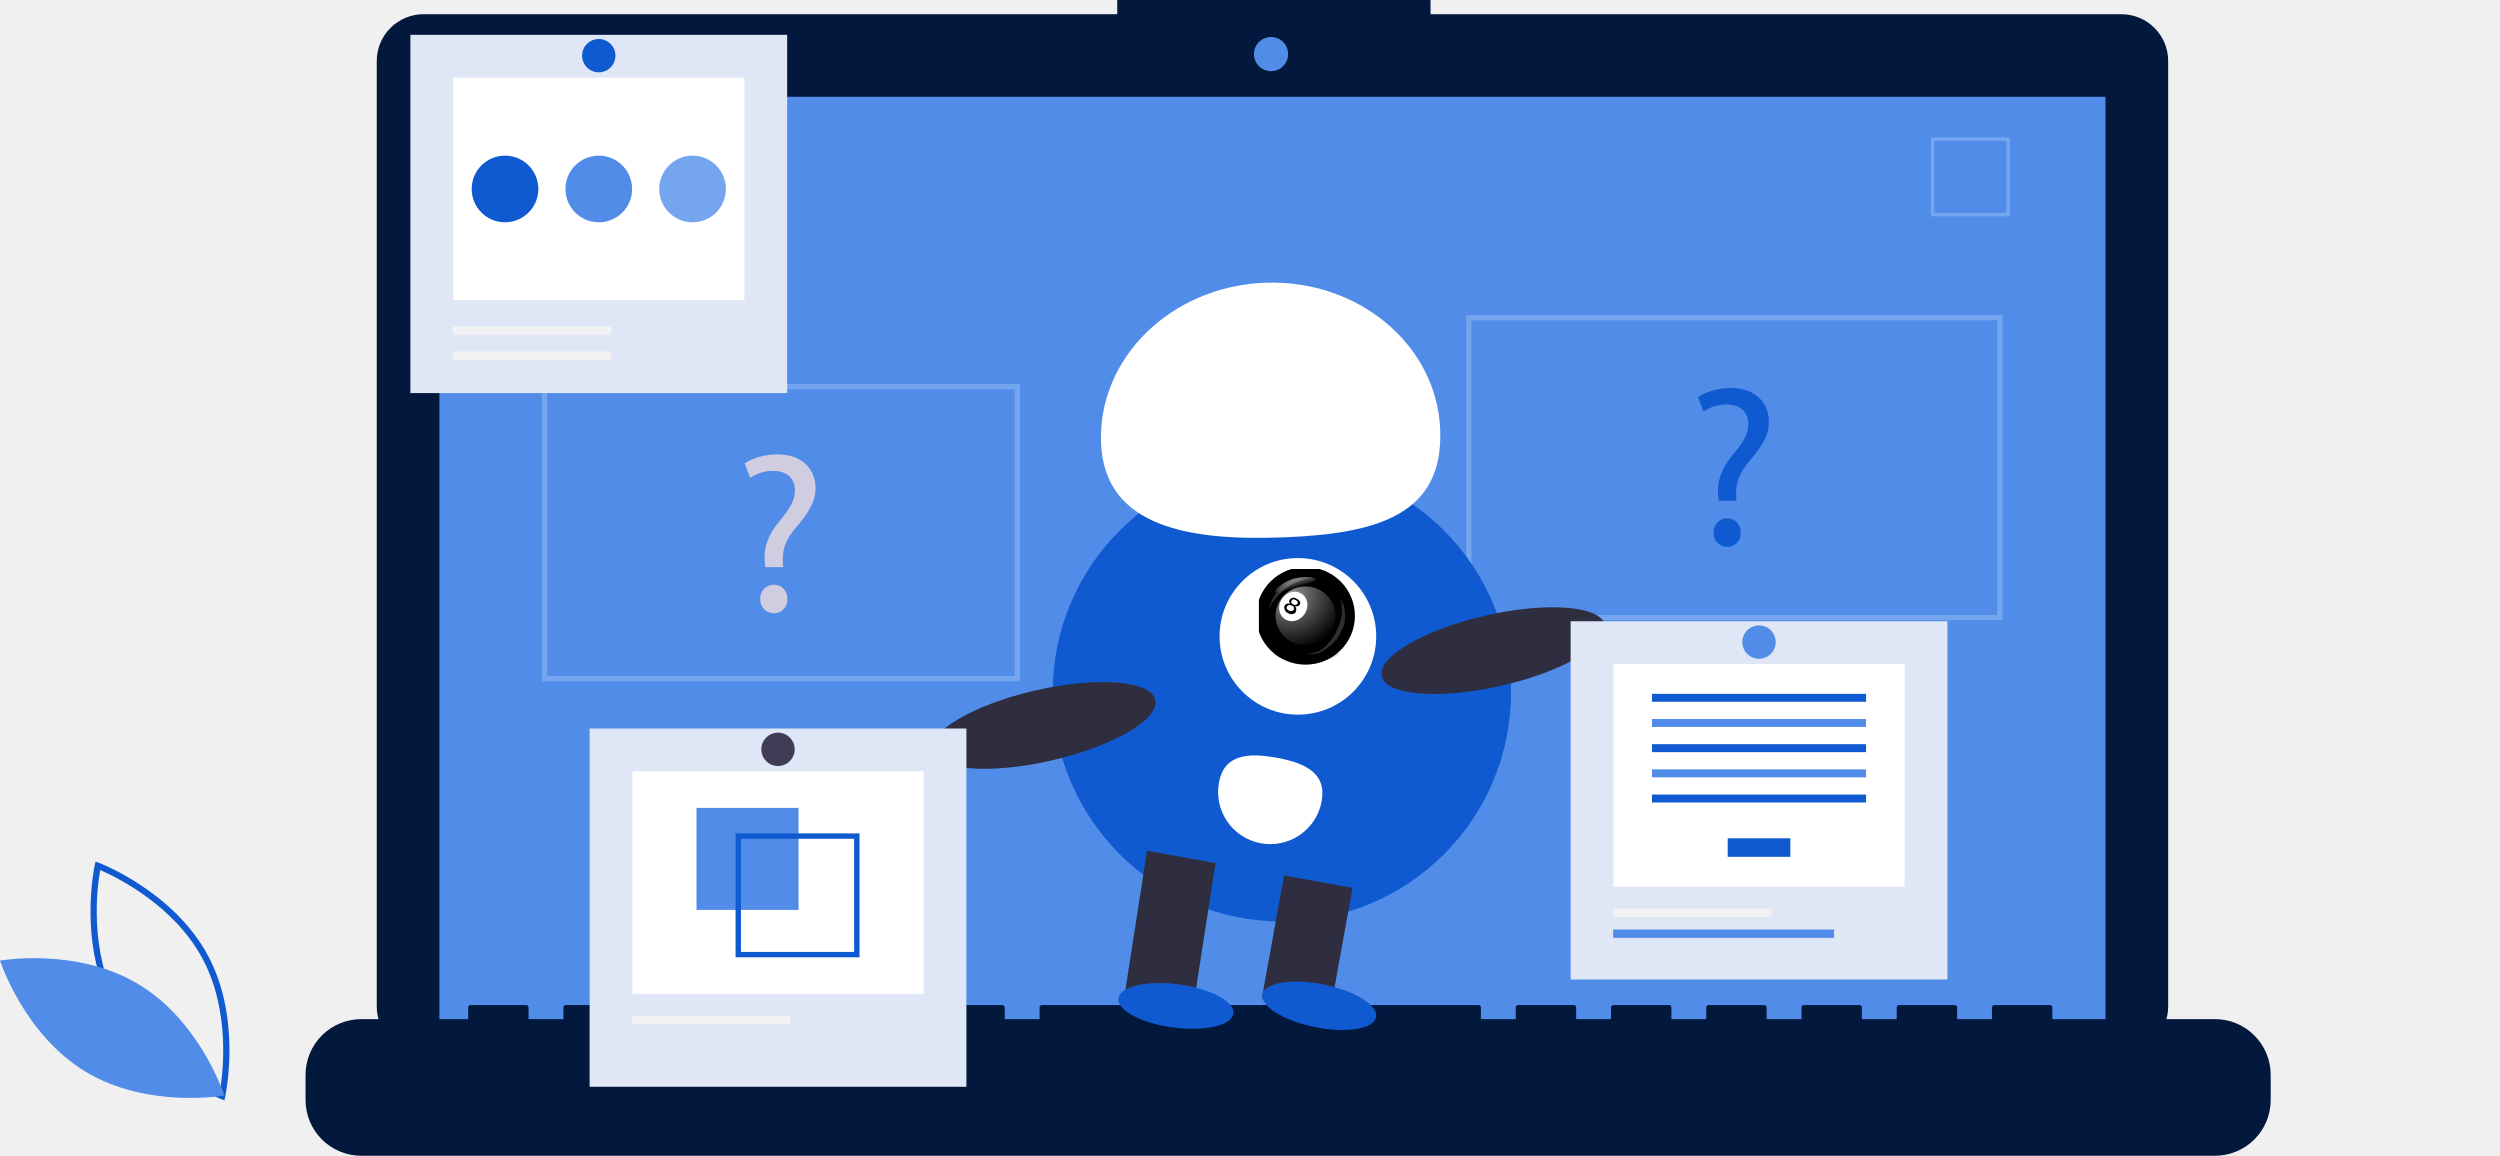
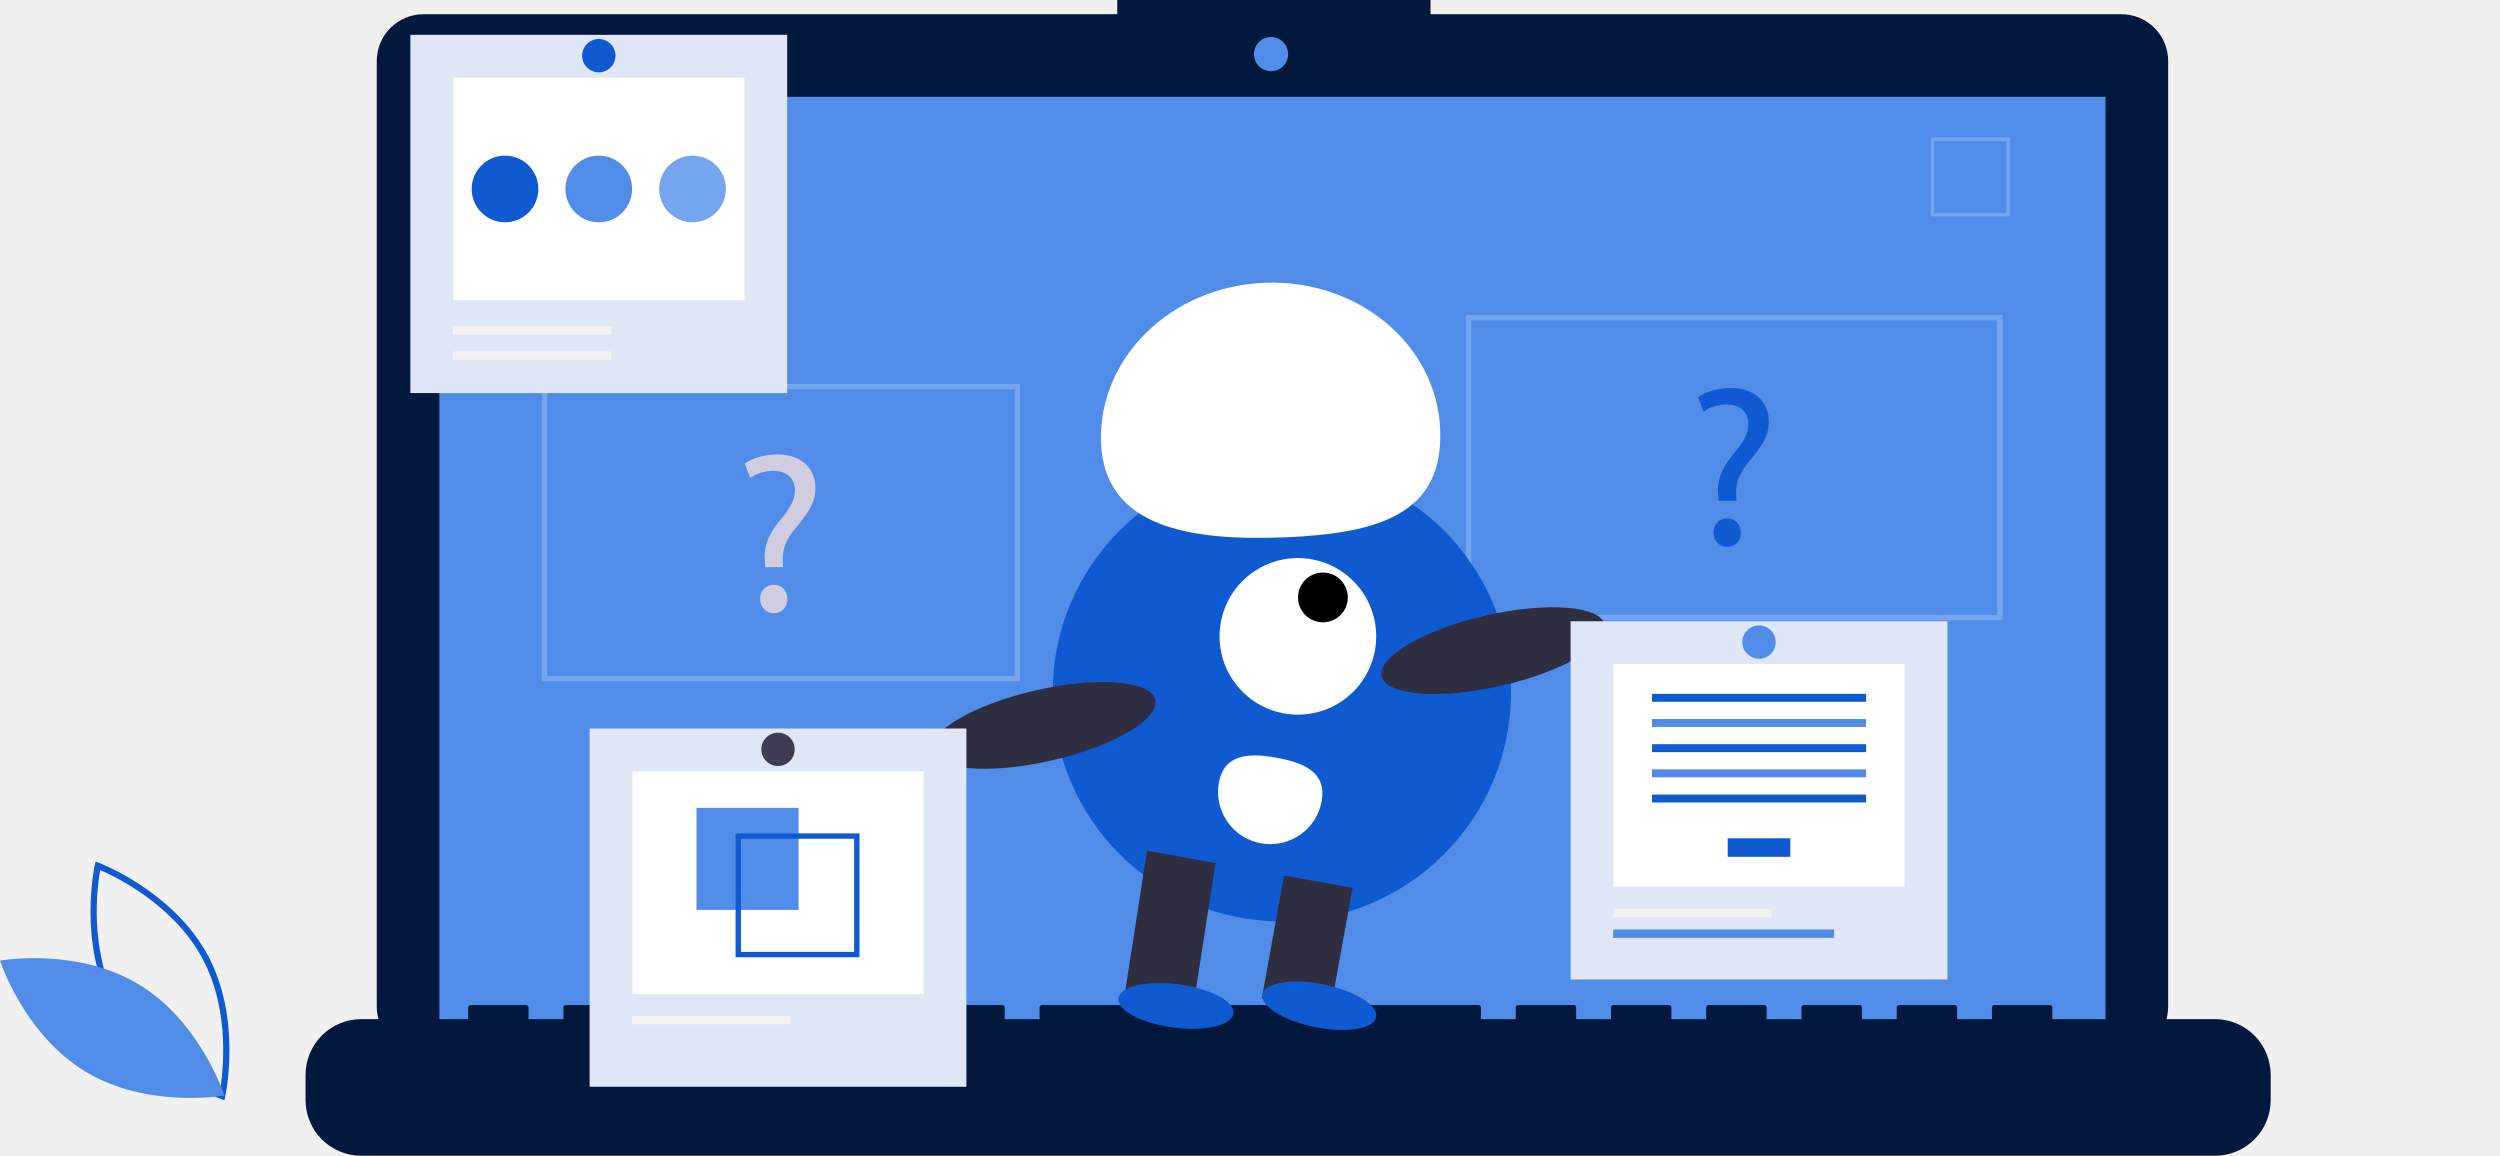
<svg xmlns="http://www.w3.org/2000/svg" width="703" height="325" viewBox="0 0 703 325" fill="none">
  <g clip-path="url(#clip0)">
    <path d="M63.096 309.403L62.15 309.048C61.942 308.97 41.246 301.044 31.552 283.074C21.856 265.102 26.604 243.464 26.653 243.248L26.876 242.263L27.822 242.617C28.03 242.696 48.725 250.621 58.42 268.592C68.115 286.563 63.368 308.201 63.319 308.417L63.096 309.403ZM33.104 282.237C41.3 297.431 57.655 305.22 61.799 306.998C62.586 302.559 65.057 284.608 56.868 269.428C48.679 254.251 32.319 246.45 28.173 244.667C27.385 249.109 24.915 267.058 33.104 282.237Z" fill="#0F5AD1" />
    <path d="M38.961 276.77C56.383 287.247 63.093 308.058 63.093 308.058C63.093 308.058 41.556 311.881 24.133 301.404C6.71 290.927 0 270.116 0 270.116C0 270.116 21.538 266.293 38.961 276.77Z" fill="#518CE9" />
-     <path d="M596.547 4.002H402.264V0H314.168V4.002H119.084C117.358 4.002 115.649 4.342 114.055 5.002C112.46 5.662 111.011 6.63 109.791 7.85C108.571 9.07 107.603 10.518 106.942 12.111C106.282 13.705 105.942 15.413 105.942 17.138V283.047C105.942 286.53 107.326 289.872 109.791 292.335C112.256 294.798 115.598 296.182 119.084 296.182H596.547C598.273 296.182 599.982 295.843 601.576 295.182C603.171 294.522 604.619 293.555 605.84 292.335C607.06 291.115 608.028 289.667 608.689 288.073C609.349 286.48 609.689 284.772 609.689 283.047V17.138C609.689 15.413 609.349 13.705 608.689 12.111C608.028 10.518 607.06 9.07 605.84 7.85C604.619 6.63 603.171 5.662 601.576 5.002C599.982 4.342 598.273 4.002 596.547 4.002V4.002Z" fill="#02193D" />
+     <path d="M596.547 4.002H402.264V0H314.168V4.002H119.084C117.358 4.002 115.649 4.342 114.055 5.002C112.46 5.662 111.011 6.63 109.791 7.85C108.571 9.07 107.603 10.518 106.942 12.111C106.282 13.705 105.942 15.413 105.942 17.138V283.047C105.942 286.53 107.326 289.872 109.791 292.335C112.256 294.798 115.598 296.182 119.084 296.182H596.547C598.273 296.182 599.982 295.843 601.576 295.182C603.171 294.522 604.62 293.555 605.84 292.335C607.06 291.115 608.028 289.667 608.689 288.073C609.349 286.48 609.689 284.772 609.689 283.047V17.138C609.689 15.413 609.349 13.705 608.689 12.111C608.028 10.518 607.06 9.07 605.84 7.85C604.62 6.63 603.171 5.662 601.576 5.002C599.982 4.342 598.273 4.002 596.547 4.002Z" fill="#02193D" />
    <path d="M592.07 27.217H123.561V291.379H592.07V27.217Z" fill="#518CE9" />
    <path d="M357.415 20.012C360.069 20.012 362.22 17.862 362.22 15.209C362.22 12.557 360.069 10.406 357.415 10.406C354.761 10.406 352.61 12.557 352.61 15.209C352.61 17.862 354.761 20.012 357.415 20.012Z" fill="#518CE9" />
    <path d="M565.174 60.837H542.965V38.639H565.174V60.837ZM543.931 59.872H564.208V39.604H543.931V59.872Z" fill="#76A5F0" />
-     <path d="M622.844 286.576H577.12V283.284C577.12 283.198 577.103 283.113 577.071 283.034C577.038 282.955 576.99 282.883 576.929 282.822C576.868 282.761 576.796 282.713 576.717 282.68C576.638 282.648 576.553 282.631 576.467 282.631H560.79C560.705 282.631 560.62 282.648 560.541 282.68C560.461 282.713 560.389 282.761 560.329 282.822C560.268 282.883 560.22 282.955 560.187 283.034C560.154 283.113 560.137 283.198 560.137 283.284V286.576H550.339V283.284C550.339 283.198 550.323 283.113 550.29 283.034C550.257 282.955 550.209 282.883 550.148 282.822C550.087 282.761 550.015 282.713 549.936 282.68C549.857 282.648 549.772 282.631 549.686 282.631H534.01C533.924 282.631 533.839 282.648 533.76 282.68C533.68 282.713 533.608 282.761 533.548 282.822C533.487 282.883 533.439 282.955 533.406 283.034C533.373 283.113 533.356 283.198 533.356 283.284V286.576H523.559V283.284C523.559 283.198 523.542 283.113 523.509 283.034C523.476 282.955 523.428 282.883 523.367 282.822C523.307 282.761 523.235 282.713 523.155 282.68C523.076 282.648 522.991 282.631 522.905 282.631H507.229C507.143 282.631 507.058 282.648 506.979 282.68C506.9 282.713 506.828 282.761 506.767 282.822C506.706 282.883 506.658 282.955 506.625 283.034C506.592 283.113 506.576 283.198 506.576 283.284V286.576H496.778V283.284C496.778 283.198 496.761 283.113 496.728 283.034C496.695 282.955 496.647 282.883 496.586 282.822C496.526 282.761 496.454 282.713 496.374 282.68C496.295 282.648 496.21 282.631 496.125 282.631H480.448C480.362 282.631 480.277 282.648 480.198 282.68C480.119 282.713 480.047 282.761 479.986 282.822C479.925 282.883 479.877 282.955 479.844 283.034C479.812 283.113 479.795 283.198 479.795 283.284V286.576H469.997V283.284C469.997 283.198 469.98 283.113 469.947 283.034C469.914 282.955 469.866 282.883 469.806 282.822C469.745 282.761 469.673 282.713 469.594 282.68C469.514 282.648 469.429 282.631 469.344 282.631H453.667C453.581 282.631 453.496 282.648 453.417 282.68C453.338 282.713 453.266 282.761 453.205 282.822C453.145 282.883 453.096 282.955 453.064 283.034C453.031 283.113 453.014 283.198 453.014 283.284V286.576H443.216V283.284C443.216 283.198 443.199 283.113 443.166 283.034C443.133 282.955 443.085 282.883 443.025 282.822C442.964 282.761 442.892 282.713 442.813 282.68C442.734 282.648 442.649 282.631 442.563 282.631H426.886C426.8 282.631 426.715 282.648 426.636 282.68C426.557 282.713 426.485 282.761 426.424 282.822C426.364 282.883 426.316 282.955 426.283 283.034C426.25 283.113 426.233 283.198 426.233 283.284V286.576H416.435V283.284C416.435 283.198 416.418 283.113 416.385 283.034C416.353 282.955 416.304 282.883 416.244 282.822C416.183 282.761 416.111 282.713 416.032 282.68C415.953 282.648 415.868 282.631 415.782 282.631H292.982C292.896 282.631 292.811 282.648 292.732 282.68C292.653 282.713 292.581 282.761 292.52 282.822C292.459 282.883 292.411 282.955 292.378 283.034C292.346 283.113 292.329 283.198 292.329 283.284V286.576H282.531V283.284C282.531 283.198 282.514 283.113 282.481 283.034C282.448 282.955 282.4 282.883 282.34 282.822C282.279 282.761 282.207 282.713 282.128 282.68C282.048 282.648 281.963 282.631 281.878 282.631H266.201C266.115 282.631 266.03 282.648 265.951 282.68C265.872 282.713 265.8 282.761 265.739 282.822C265.679 282.883 265.63 282.955 265.598 283.034C265.565 283.113 265.548 283.198 265.548 283.284V286.576H255.75V283.284C255.75 283.198 255.733 283.113 255.7 283.034C255.667 282.955 255.619 282.883 255.559 282.822C255.498 282.761 255.426 282.713 255.347 282.68C255.268 282.648 255.183 282.631 255.097 282.631H239.42C239.334 282.631 239.249 282.648 239.17 282.68C239.091 282.713 239.019 282.761 238.958 282.822C238.898 282.883 238.85 282.955 238.817 283.034C238.784 283.113 238.767 283.198 238.767 283.284V286.576H228.969V283.284C228.969 283.198 228.952 283.113 228.919 283.034C228.887 282.955 228.838 282.883 228.778 282.822C228.717 282.761 228.645 282.713 228.566 282.68C228.487 282.648 228.402 282.631 228.316 282.631H212.639C212.554 282.631 212.469 282.648 212.389 282.68C212.31 282.713 212.238 282.761 212.177 282.822C212.117 282.883 212.069 282.955 212.036 283.034C212.003 283.113 211.986 283.198 211.986 283.284V286.576H202.188V283.284C202.188 283.198 202.171 283.113 202.139 283.034C202.106 282.955 202.058 282.883 201.997 282.822C201.936 282.761 201.864 282.713 201.785 282.68C201.706 282.648 201.621 282.631 201.535 282.631H185.858C185.773 282.631 185.688 282.648 185.609 282.68C185.529 282.713 185.457 282.761 185.397 282.822C185.336 282.883 185.288 282.955 185.255 283.034C185.222 283.113 185.205 283.198 185.205 283.284V286.576H175.407V283.284C175.407 283.198 175.391 283.113 175.358 283.034C175.325 282.955 175.277 282.883 175.216 282.822C175.155 282.761 175.083 282.713 175.004 282.68C174.925 282.648 174.84 282.631 174.754 282.631H159.078C158.992 282.631 158.907 282.648 158.828 282.68C158.748 282.713 158.676 282.761 158.616 282.822C158.555 282.883 158.507 282.955 158.474 283.034C158.441 283.113 158.424 283.198 158.424 283.284V286.576H148.627V283.284C148.627 283.198 148.61 283.113 148.577 283.034C148.544 282.955 148.496 282.883 148.435 282.822C148.375 282.761 148.303 282.713 148.223 282.68C148.144 282.648 148.059 282.631 147.973 282.631H132.297C132.211 282.631 132.126 282.648 132.047 282.68C131.968 282.713 131.896 282.761 131.835 282.822C131.774 282.883 131.726 282.955 131.693 283.034C131.66 283.113 131.644 283.198 131.644 283.284V286.576H101.597C97.439 286.576 93.452 288.227 90.512 291.166C87.572 294.104 85.92 298.09 85.92 302.246V309.331C85.92 313.487 87.572 317.472 90.512 320.411C93.452 323.349 97.439 325 101.597 325H622.844C627.001 325 630.989 323.349 633.929 320.411C636.869 317.472 638.52 313.487 638.52 309.331V302.246C638.52 298.09 636.869 294.104 633.929 291.166C630.989 288.227 627.001 286.576 622.844 286.576V286.576Z" fill="#02193D" />
+     <path d="M622.844 286.576H577.12V283.284C577.12 283.198 577.103 283.113 577.071 283.034C577.038 282.955 576.99 282.883 576.929 282.822C576.868 282.761 576.796 282.713 576.717 282.68C576.638 282.648 576.553 282.631 576.467 282.631H560.79C560.705 282.631 560.62 282.648 560.541 282.68C560.461 282.713 560.389 282.761 560.329 282.822C560.268 282.883 560.22 282.955 560.187 283.034C560.154 283.113 560.137 283.198 560.137 283.284V286.576H550.339V283.284C550.339 283.198 550.323 283.113 550.29 283.034C550.257 282.955 550.209 282.883 550.148 282.822C550.087 282.761 550.015 282.713 549.936 282.68C549.857 282.648 549.772 282.631 549.686 282.631H534.01C533.924 282.631 533.839 282.648 533.76 282.68C533.68 282.713 533.608 282.761 533.548 282.822C533.487 282.883 533.439 282.955 533.406 283.034C533.373 283.113 533.356 283.198 533.356 283.284V286.576H523.559V283.284C523.559 283.198 523.542 283.113 523.509 283.034C523.476 282.955 523.428 282.883 523.367 282.822C523.307 282.761 523.235 282.713 523.155 282.68C523.076 282.648 522.991 282.631 522.905 282.631H507.229C507.143 282.631 507.058 282.648 506.979 282.68C506.9 282.713 506.828 282.761 506.767 282.822C506.706 282.883 506.658 282.955 506.625 283.034C506.592 283.113 506.576 283.198 506.576 283.284V286.576H496.778V283.284C496.778 283.198 496.761 283.113 496.728 283.034C496.695 282.955 496.647 282.883 496.586 282.822C496.526 282.761 496.454 282.713 496.374 282.68C496.295 282.648 496.21 282.631 496.125 282.631H480.448C480.362 282.631 480.277 282.648 480.198 282.68C480.119 282.713 480.047 282.761 479.986 282.822C479.925 282.883 479.877 282.955 479.844 283.034C479.812 283.113 479.795 283.198 479.795 283.284V286.576H469.997V283.284C469.997 283.198 469.98 283.113 469.947 283.034C469.914 282.955 469.866 282.883 469.806 282.822C469.745 282.761 469.673 282.713 469.594 282.68C469.514 282.648 469.429 282.631 469.344 282.631H453.667C453.581 282.631 453.496 282.648 453.417 282.68C453.338 282.713 453.266 282.761 453.205 282.822C453.145 282.883 453.096 282.955 453.064 283.034C453.031 283.113 453.014 283.198 453.014 283.284V286.576H443.216V283.284C443.216 283.198 443.199 283.113 443.166 283.034C443.133 282.955 443.085 282.883 443.025 282.822C442.964 282.761 442.892 282.713 442.813 282.68C442.734 282.648 442.649 282.631 442.563 282.631H426.886C426.8 282.631 426.715 282.648 426.636 282.68C426.557 282.713 426.485 282.761 426.424 282.822C426.364 282.883 426.316 282.955 426.283 283.034C426.25 283.113 426.233 283.198 426.233 283.284V286.576H416.435V283.284C416.435 283.198 416.418 283.113 416.385 283.034C416.353 282.955 416.304 282.883 416.244 282.822C416.183 282.761 416.111 282.713 416.032 282.68C415.953 282.648 415.868 282.631 415.782 282.631H292.982C292.896 282.631 292.811 282.648 292.732 282.68C292.653 282.713 292.581 282.761 292.52 282.822C292.459 282.883 292.411 282.955 292.378 283.034C292.346 283.113 292.329 283.198 292.329 283.284V286.576H282.531V283.284C282.531 283.198 282.514 283.113 282.481 283.034C282.448 282.955 282.4 282.883 282.34 282.822C282.279 282.761 282.207 282.713 282.128 282.68C282.048 282.648 281.963 282.631 281.878 282.631H266.201C266.115 282.631 266.03 282.648 265.951 282.68C265.872 282.713 265.8 282.761 265.739 282.822C265.679 282.883 265.63 282.955 265.598 283.034C265.565 283.113 265.548 283.198 265.548 283.284V286.576H255.75V283.284C255.75 283.198 255.733 283.113 255.7 283.034C255.667 282.955 255.619 282.883 255.559 282.822C255.498 282.761 255.426 282.713 255.347 282.68C255.268 282.648 255.183 282.631 255.097 282.631H239.42C239.334 282.631 239.249 282.648 239.17 282.68C239.091 282.713 239.019 282.761 238.958 282.822C238.898 282.883 238.85 282.955 238.817 283.034C238.784 283.113 238.767 283.198 238.767 283.284V286.576H228.969V283.284C228.969 283.198 228.952 283.113 228.919 283.034C228.887 282.955 228.838 282.883 228.778 282.822C228.717 282.761 228.645 282.713 228.566 282.68C228.487 282.648 228.402 282.631 228.316 282.631H212.639C212.554 282.631 212.469 282.648 212.389 282.68C212.31 282.713 212.238 282.761 212.177 282.822C212.117 282.883 212.069 282.955 212.036 283.034C212.003 283.113 211.986 283.198 211.986 283.284V286.576H202.188V283.284C202.188 283.198 202.171 283.113 202.139 283.034C202.106 282.955 202.058 282.883 201.997 282.822C201.936 282.761 201.864 282.713 201.785 282.68C201.706 282.648 201.621 282.631 201.535 282.631H185.858C185.773 282.631 185.688 282.648 185.609 282.68C185.529 282.713 185.457 282.761 185.397 282.822C185.336 282.883 185.288 282.955 185.255 283.034C185.222 283.113 185.205 283.198 185.205 283.284V286.576H175.407V283.284C175.407 283.198 175.391 283.113 175.358 283.034C175.325 282.955 175.277 282.883 175.216 282.822C175.155 282.761 175.083 282.713 175.004 282.68C174.925 282.648 174.84 282.631 174.754 282.631H159.078C158.992 282.631 158.907 282.648 158.828 282.68C158.748 282.713 158.676 282.761 158.616 282.822C158.555 282.883 158.507 282.955 158.474 283.034C158.441 283.113 158.424 283.198 158.424 283.284V286.576H148.627V283.284C148.627 283.198 148.61 283.113 148.577 283.034C148.544 282.955 148.496 282.883 148.435 282.822C148.375 282.761 148.303 282.713 148.223 282.68C148.144 282.648 148.059 282.631 147.973 282.631H132.297C132.211 282.631 132.126 282.648 132.047 282.68C131.968 282.713 131.896 282.761 131.835 282.822C131.774 282.883 131.726 282.955 131.693 283.034C131.66 283.113 131.644 283.198 131.644 283.284V286.576H101.597C97.439 286.576 93.452 288.227 90.512 291.166C87.572 294.104 85.92 298.09 85.92 302.246V309.331C85.92 313.487 87.572 317.472 90.512 320.411C93.452 323.349 97.439 325 101.597 325H622.844C627.001 325 630.989 323.349 633.929 320.411C636.869 317.472 638.52 313.487 638.52 309.331V302.246C638.52 298.09 636.869 294.104 633.929 291.166C630.989 288.227 627.001 286.576 622.844 286.576Z" fill="#02193D" />
    <path d="M563.108 174.413H412.263V88.576H563.108V174.413ZM413.757 172.92H561.615V90.069H413.757V172.92Z" fill="#76A5F0" />
    <path d="M286.808 191.58H152.392V107.983H286.808V191.58ZM153.885 190.088H285.315V109.476H153.885V190.088Z" fill="#76A5F0" />
-     <path d="M215.19 159.485L215.061 157.816C214.676 154.35 215.832 150.562 219.043 146.712C221.933 143.309 223.538 140.806 223.538 137.917C223.538 134.644 221.483 132.461 217.437 132.397C215.123 132.388 212.861 133.082 210.951 134.387L209.41 130.343C211.529 128.802 215.19 127.775 218.593 127.775C225.979 127.775 229.318 132.333 229.318 137.211C229.318 141.576 226.878 144.722 223.795 148.38C220.97 151.718 219.942 154.542 220.134 157.816L220.199 159.485L215.19 159.485ZM213.777 168.472C213.742 167.948 213.817 167.423 213.996 166.929C214.175 166.436 214.454 165.985 214.816 165.605C215.178 165.225 215.615 164.924 216.099 164.721C216.584 164.519 217.105 164.419 217.63 164.428C219.878 164.428 221.419 166.096 221.419 168.472C221.44 168.986 221.357 169.5 221.175 169.982C220.992 170.464 220.714 170.904 220.357 171.276C220 171.648 219.572 171.943 219.098 172.145C218.624 172.348 218.113 172.452 217.598 172.452C217.083 172.452 216.572 172.348 216.098 172.145C215.624 171.943 215.196 171.648 214.839 171.276C214.482 170.904 214.204 170.464 214.021 169.982C213.839 169.5 213.756 168.986 213.777 168.472V168.472Z" fill="#D0CDE1" />
-     <path d="M483.276 140.825L483.147 139.156C482.762 135.69 483.918 131.902 487.129 128.051C490.019 124.649 491.624 122.146 491.624 119.257C491.624 115.984 489.569 113.801 485.523 113.737C483.209 113.728 480.947 114.422 479.037 115.727L477.495 111.683C479.615 110.142 483.276 109.115 486.679 109.115C494.064 109.115 497.404 113.673 497.404 118.551C497.404 122.916 494.963 126.061 491.881 129.72C489.055 133.058 488.028 135.882 488.22 139.156L488.284 140.825L483.276 140.825ZM481.863 149.812C481.828 149.288 481.903 148.763 482.081 148.269C482.26 147.776 482.54 147.325 482.902 146.945C483.264 146.565 483.701 146.264 484.185 146.061C484.669 145.859 485.191 145.759 485.716 145.768C487.964 145.768 489.505 147.436 489.505 149.812C489.526 150.326 489.443 150.84 489.261 151.322C489.078 151.804 488.8 152.244 488.443 152.616C488.086 152.987 487.658 153.283 487.184 153.485C486.709 153.687 486.199 153.792 485.684 153.792C485.168 153.792 484.658 153.687 484.184 153.485C483.71 153.283 483.281 152.987 482.924 152.616C482.567 152.244 482.289 151.804 482.107 151.322C481.925 150.84 481.841 150.326 481.863 149.812V149.812Z" fill="#0F5AD1" />
+     <path d="M215.19 159.485L215.061 157.816C214.676 154.35 215.832 150.562 219.043 146.712C221.933 143.309 223.538 140.806 223.538 137.917C223.538 134.644 221.483 132.461 217.437 132.397C215.123 132.388 212.861 133.082 210.951 134.387L209.41 130.343C211.529 128.802 215.19 127.775 218.593 127.775C225.979 127.775 229.318 132.333 229.318 137.211C229.318 141.576 226.878 144.722 223.795 148.38C220.97 151.718 219.942 154.542 220.134 157.816L220.199 159.485L215.19 159.485ZM213.777 168.472C213.742 167.948 213.817 167.423 213.996 166.929C214.175 166.436 214.454 165.985 214.816 165.605C215.178 165.225 215.615 164.924 216.099 164.721C216.584 164.519 217.105 164.419 217.63 164.428C219.878 164.428 221.419 166.096 221.419 168.472C221.44 168.986 221.357 169.5 221.175 169.982C220.992 170.464 220.714 170.904 220.357 171.276C220 171.648 219.572 171.943 219.098 172.145C218.624 172.348 218.113 172.452 217.598 172.452C217.083 172.452 216.572 172.348 216.098 172.145C215.624 171.943 215.196 171.648 214.839 171.276C214.482 170.904 214.204 170.464 214.021 169.982C213.839 169.5 213.756 168.986 213.777 168.472Z" fill="#D0CDE1" />
+     <path d="M483.276 140.825L483.147 139.156C482.762 135.69 483.918 131.902 487.129 128.051C490.019 124.649 491.624 122.146 491.624 119.257C491.624 115.984 489.569 113.801 485.523 113.737C483.209 113.728 480.947 114.422 479.037 115.727L477.495 111.683C479.615 110.142 483.276 109.115 486.679 109.115C494.064 109.115 497.404 113.673 497.404 118.551C497.404 122.916 494.963 126.061 491.881 129.72C489.055 133.058 488.028 135.882 488.22 139.156L488.284 140.825L483.276 140.825ZM481.863 149.812C481.828 149.288 481.903 148.763 482.081 148.269C482.26 147.776 482.54 147.325 482.902 146.945C483.264 146.565 483.701 146.264 484.185 146.061C484.669 145.859 485.191 145.759 485.716 145.768C487.964 145.768 489.505 147.436 489.505 149.812C489.526 150.326 489.443 150.84 489.261 151.322C489.078 151.804 488.8 152.244 488.443 152.616C488.086 152.987 487.658 153.283 487.184 153.485C486.709 153.687 486.199 153.792 485.684 153.792C485.168 153.792 484.658 153.687 484.184 153.485C483.71 153.283 483.281 152.987 482.924 152.616C482.567 152.244 482.289 151.804 482.107 151.322C481.925 150.84 481.841 150.326 481.863 149.812Z" fill="#0F5AD1" />
    <path d="M360.454 259.108C396.043 259.108 424.894 230.271 424.894 194.699C424.894 159.127 396.043 130.29 360.454 130.29C324.866 130.29 296.015 159.127 296.015 194.699C296.015 230.271 324.866 259.108 360.454 259.108Z" fill="#0F5AD1" />
    <path d="M335.566 282.901L316.302 279.415L322.55 239.211L341.814 242.697L335.566 282.901Z" fill="#2F2E41" />
    <path d="M380.341 249.668L361.077 246.182L354.829 280.679L374.093 284.165L380.341 249.668Z" fill="#2F2E41" />
    <path d="M386.968 286.044C387.637 282.734 381.019 278.606 372.188 276.824C363.356 275.042 355.655 276.281 354.986 279.591C354.317 282.901 360.935 287.029 369.767 288.811C378.598 290.593 386.3 289.355 386.968 286.044Z" fill="#0F5AD1" />
    <path d="M346.846 285.005C347.29 281.657 340.409 277.984 331.477 276.801C322.545 275.619 314.945 277.374 314.501 280.722C314.057 284.07 320.938 287.742 329.87 288.925C338.802 290.108 346.402 288.352 346.846 285.005Z" fill="#0F5AD1" />
    <path d="M364.966 200.957C377.129 200.957 386.989 191.102 386.989 178.944C386.989 166.787 377.129 156.931 364.966 156.931C352.802 156.931 342.942 166.787 342.942 178.944C342.942 191.102 352.802 200.957 364.966 200.957Z" fill="white" />
    <path d="M309.621 124.629C308.652 100.784 329.212 80.587 355.545 79.517C381.877 78.448 404.009 96.912 404.978 120.757C405.947 144.602 387.643 150.02 361.31 151.089C334.978 152.158 310.59 148.474 309.621 124.629Z" fill="white" />
    <path d="M422.215 192.819C439.56 188.845 452.609 181.212 451.36 175.769C450.112 170.327 435.04 169.136 417.695 173.11C400.351 177.084 387.302 184.717 388.55 190.16C389.798 195.602 404.87 196.793 422.215 192.819Z" fill="#2F2E41" />
    <path d="M295.723 213.845C313.068 209.871 326.117 202.237 324.868 196.795C323.62 191.353 308.548 190.162 291.203 194.136C273.859 198.11 260.81 205.743 262.058 211.185C263.306 216.628 278.378 217.818 295.723 213.845Z" fill="#2F2E41" />
    <path d="M342.756 220.082C342.413 221.978 342.446 223.923 342.855 225.807C343.264 227.69 344.04 229.475 345.138 231.059C346.237 232.642 347.637 233.994 349.259 235.037C350.88 236.08 352.691 236.793 354.588 237.137C356.486 237.48 358.432 237.446 360.316 237.038C362.2 236.629 363.986 235.854 365.57 234.756C367.155 233.657 368.507 232.258 369.551 230.637C370.594 229.017 371.308 227.206 371.651 225.31C373.096 217.335 366.926 214.512 358.947 213.069C350.968 211.625 344.201 212.106 342.756 220.082Z" fill="white" />
    <path d="M221.355 9.795H115.4V110.535H221.355V9.795Z" fill="#DFE6F5" />
    <path d="M209.315 21.829H127.44V84.409H209.315V21.829Z" fill="white" />
    <path d="M171.893 91.793H127.359V94.135H171.893V91.793Z" fill="#F2F2F2" />
    <path d="M171.893 98.821H127.359V101.164H171.893V98.821Z" fill="#F2F2F2" />
    <path d="M142.009 62.508C147.187 62.508 151.384 58.312 151.384 53.136C151.384 47.961 147.187 43.765 142.009 43.765C136.831 43.765 132.633 47.961 132.633 53.136C132.633 58.312 136.831 62.508 142.009 62.508Z" fill="#0F5AD1" />
    <path d="M168.377 62.508C173.555 62.508 177.753 58.312 177.753 53.136C177.753 47.961 173.555 43.765 168.377 43.765C163.199 43.765 159.002 47.961 159.002 53.136C159.002 58.312 163.199 62.508 168.377 62.508Z" fill="#518CE9" />
    <path d="M194.746 62.508C199.924 62.508 204.122 58.312 204.122 53.136C204.122 47.961 199.924 43.765 194.746 43.765C189.568 43.765 185.371 47.961 185.371 53.136C185.371 58.312 189.568 62.508 194.746 62.508Z" fill="#76A5F0" />
    <path d="M168.377 20.337C170.966 20.337 173.065 18.239 173.065 15.652C173.065 13.064 170.966 10.966 168.377 10.966C165.788 10.966 163.69 13.064 163.69 15.652C163.69 18.239 165.788 20.337 168.377 20.337Z" fill="#0F5AD1" />
    <path d="M271.752 204.858H165.797V305.598H271.752V204.858Z" fill="#DFE6F5" />
    <path d="M259.711 216.892H177.837V279.473H259.711V216.892Z" fill="white" />
    <path d="M224.556 227.177H195.853V255.866H224.556V227.177Z" fill="#518CE9" />
    <path d="M206.841 234.351V269.188H241.695V234.351H206.841ZM240.183 267.677H208.353V235.862H240.183V267.677Z" fill="#0F5AD1" />
    <path d="M222.29 285.684H177.756V288.027H222.29V285.684Z" fill="#F2F2F2" />
    <path d="M218.774 215.4C221.363 215.4 223.462 213.302 223.462 210.715C223.462 208.127 221.363 206.029 218.774 206.029C216.185 206.029 214.086 208.127 214.086 210.715C214.086 213.302 216.185 215.4 218.774 215.4Z" fill="#3F3D56" />
    <path d="M547.614 174.698H441.659V275.439H547.614V174.698Z" fill="#DFE6F5" />
    <path d="M535.574 186.733H453.7V249.313H535.574V186.733Z" fill="white" />
    <path d="M503.444 235.724H485.83V240.941H503.444V235.724Z" fill="#0F5AD1" />
    <path d="M524.737 195.105H464.536V197.341H524.737V195.105Z" fill="#0F5AD1" />
    <path d="M524.737 202.185H464.536V204.421H524.737V202.185Z" fill="#518CE9" />
    <path d="M524.737 209.266H464.536V211.502H524.737V209.266Z" fill="#0F5AD1" />
    <path d="M524.737 216.346H464.536V218.582H524.737V216.346Z" fill="#518CE9" />
    <path d="M524.737 223.427H464.536V225.662H524.737V223.427Z" fill="#0F5AD1" />
    <path d="M498.153 255.525H453.619V257.868H498.153V255.525Z" fill="#F2F2F2" />
    <path d="M515.732 261.382H453.619V263.725H515.732V261.382Z" fill="#518CE9" />
    <path d="M494.637 185.241C497.226 185.241 499.325 183.143 499.325 180.555C499.325 177.967 497.226 175.87 494.637 175.87C492.048 175.87 489.949 177.967 489.949 180.555C489.949 183.143 492.048 185.241 494.637 185.241Z" fill="#518CE9" />
-     <g clip-path="url(#clip1)">
-       <path d="M376.901 183.995C376.901 185.023 372.608 185.857 367.311 185.857C362.014 185.857 357.72 185.023 357.721 183.995C357.72 182.968 362.014 182.135 367.311 182.135C372.608 182.135 376.901 182.968 376.901 183.995Z" fill="url(#paint0_radial)" />
-       <path d="M378.274 173.175C378.274 179.249 373.283 184.173 367.125 184.173C360.967 184.173 355.975 179.249 355.975 173.175C355.975 167.101 360.967 162.177 367.125 162.177C373.283 162.177 378.274 167.101 378.274 173.175V173.175Z" fill="url(#paint1_radial)" stroke="black" stroke-width="5.46" stroke-linecap="round" stroke-linejoin="round" />
-       <path d="M367.656 170.099C367.656 172.37 365.873 174.408 363.673 174.649C361.474 174.89 359.691 173.244 359.691 170.972C359.691 168.7 361.474 166.663 363.673 166.422C365.873 166.18 367.656 167.827 367.656 170.099Z" fill="white" />
-       <path fill-rule="evenodd" clip-rule="evenodd" d="M356.667 171.308C357.812 168.589 357.912 167.413 360.079 165.525C361.473 164.285 363.015 163.202 365.615 162.739C368.071 162.562 369.678 162.988 369.678 162.988C367.029 162.2 364.992 163.407 362.177 165.036C360.008 166.532 358.17 168.66 356.667 171.308H356.667Z" fill="white" fill-opacity="0.184" />
-       <path fill-rule="evenodd" clip-rule="evenodd" d="M366.374 183.922C366.374 183.922 369.445 184.214 371.199 183.483C372.954 182.752 375.439 180.559 376.317 179.097C377.194 177.634 378.218 175.587 378.218 174.271C378.218 172.955 378.218 170.908 377.779 170.031C377.34 169.154 376.756 167.984 376.756 167.984C376.756 167.984 377.633 170.762 377.34 172.663C377.048 174.564 376.609 176.026 375.293 178.512C373.685 180.851 373.246 181.436 371.492 182.752C369.006 184.068 366.374 183.922 366.374 183.922V183.922Z" fill="white" fill-opacity="0.184" />
-       <path d="M363.329 170.306C363.049 170.152 362.785 170.09 362.537 170.122C362.292 170.155 362.094 170.277 361.943 170.489C361.792 170.701 361.753 170.911 361.827 171.12C361.903 171.33 362.081 171.512 362.361 171.667C362.642 171.821 362.906 171.882 363.153 171.85C363.402 171.817 363.602 171.696 363.751 171.485C363.902 171.274 363.939 171.063 363.864 170.853C363.79 170.644 363.612 170.462 363.329 170.306ZM362.883 169.779C362.666 169.589 362.536 169.385 362.493 169.167C362.452 168.95 362.646 168.706 362.789 168.505C362.989 168.224 363.306 168.106 363.67 168.079C364.035 168.054 364.255 168.16 364.688 168.398C365.122 168.637 365.405 168.907 365.536 169.206C365.667 169.506 365.633 169.796 365.433 170.076C365.29 170.277 365.098 170.408 364.856 170.47C364.617 170.532 364.354 170.519 364.066 170.431C364.313 170.641 364.46 170.867 364.507 171.109C364.556 171.353 364.482 171.983 364.322 172.207C364.08 172.547 363.571 172.686 363.182 172.726C362.796 172.766 362.34 172.481 361.86 172.216C361.379 171.951 361.307 171.483 361.178 171.158C361.05 170.835 361.107 170.503 361.349 170.162C361.509 169.938 361.724 169.792 361.995 169.725C362.265 169.657 362.561 169.675 362.883 169.779V169.779ZM363.201 168.909C363.072 169.091 363.041 169.271 363.109 169.451C363.178 169.631 363.341 169.792 363.596 169.932C363.849 170.072 364.083 170.13 364.297 170.106C364.514 170.084 364.687 169.981 364.817 169.799C364.947 169.617 364.975 169.436 364.904 169.254C364.834 169.074 364.673 168.914 364.419 168.775C364.165 168.634 363.858 168.504 363.643 168.527C363.431 168.552 363.331 168.727 363.201 168.909" fill="black" />
-       <path d="M370.048 162.852C369.387 162.24 366.891 161.888 363.645 162.75C360.417 163.919 358.996 165.499 358.425 166.42C358.659 167.166 361.291 166.459 364.493 165.454C367.695 164.45 370.282 163.599 370.048 162.852V162.852Z" fill="url(#paint2_linear)" />
-     </g>
+     <circle cx="372" cy="168" r="7" fill="black" />
  </g>
  <defs>
-     <radialGradient id="paint0_radial" cx="0" cy="0" r="1" gradientUnits="userSpaceOnUse" gradientTransform="translate(367.311 183.996) scale(9.58921 1.86063)">
-       <stop />
-       <stop offset="1" stop-opacity="0" />
-     </radialGradient>
-     <radialGradient id="paint1_radial" cx="0" cy="0" r="1" gradientUnits="userSpaceOnUse" gradientTransform="translate(362.244 166.712) scale(16.6509 16.4273)">
-       <stop stop-color="#97979A" />
-       <stop offset="1" />
-     </radialGradient>
-     <linearGradient id="paint2_linear" x1="363.659" y1="162.795" x2="364.472" y2="165.412" gradientUnits="userSpaceOnUse">
-       <stop stop-color="white" stop-opacity="0.522" />
-       <stop offset="1" stop-color="white" stop-opacity="0" />
-     </linearGradient>
    <clipPath id="clip0">
      <rect width="703" height="325" fill="white" />
    </clipPath>
-     <clipPath id="clip1">
-       <rect width="27" height="27" fill="white" transform="translate(354 160)" />
-     </clipPath>
  </defs>
</svg>
